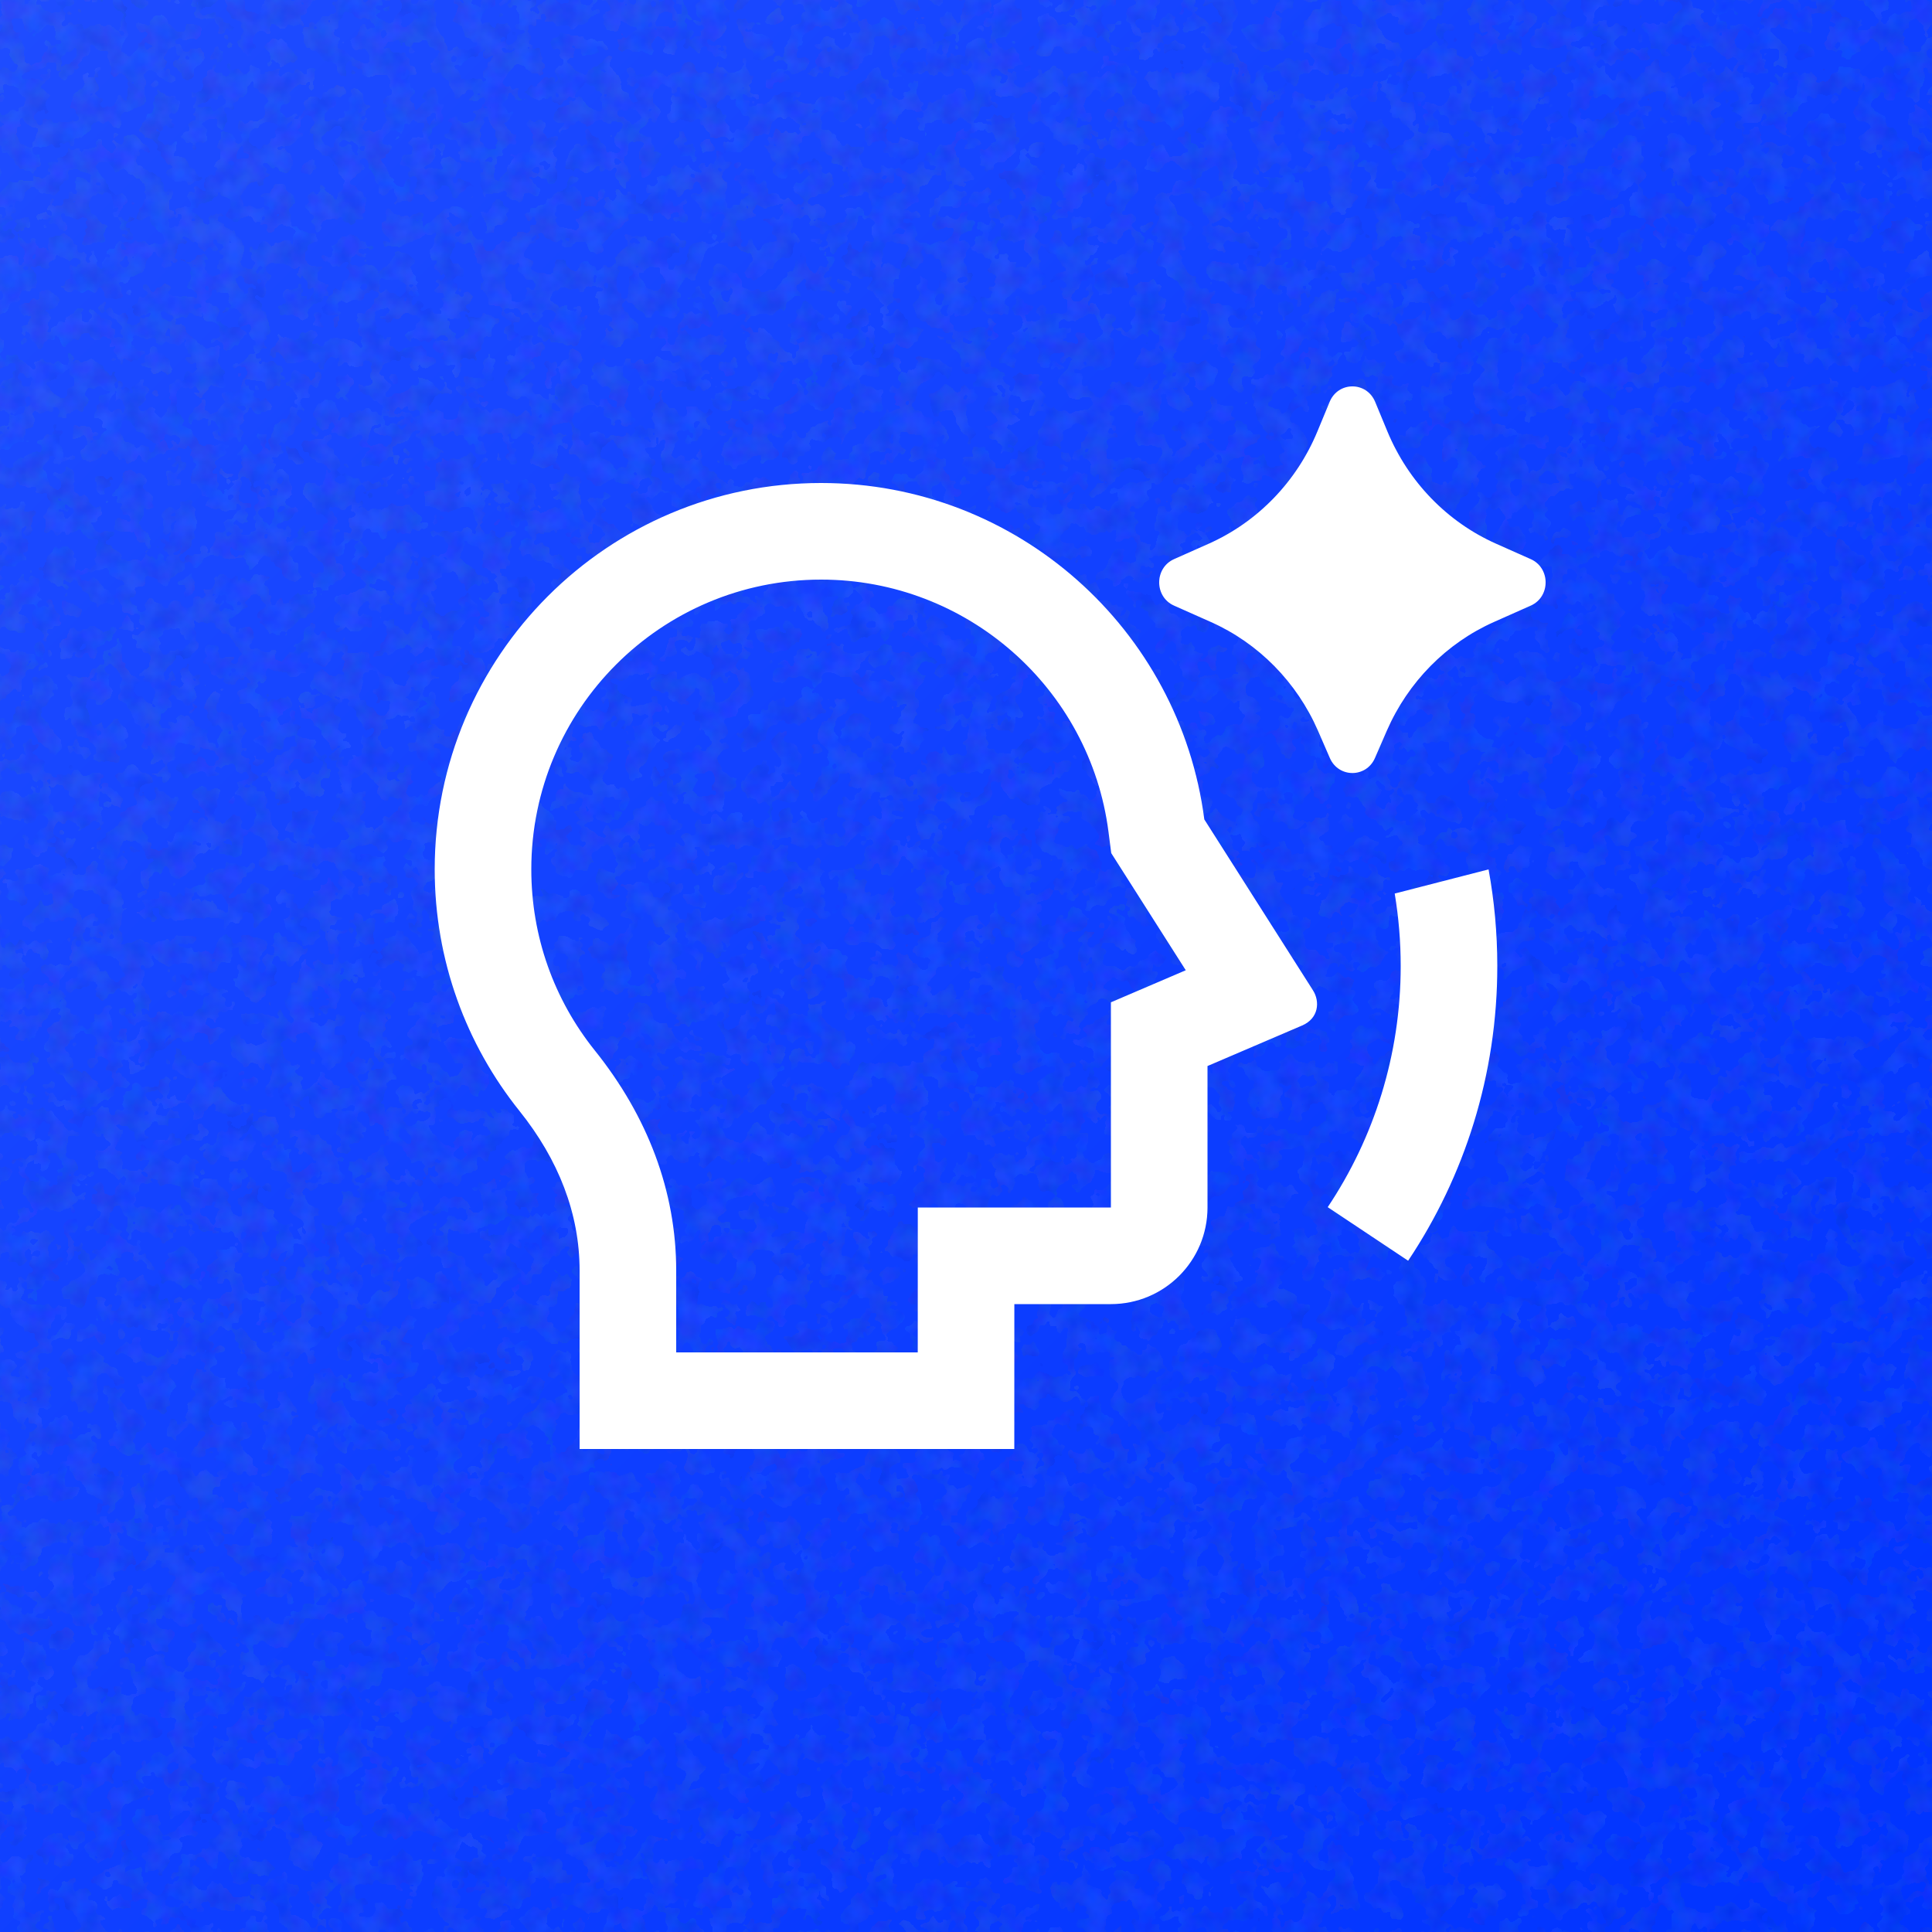
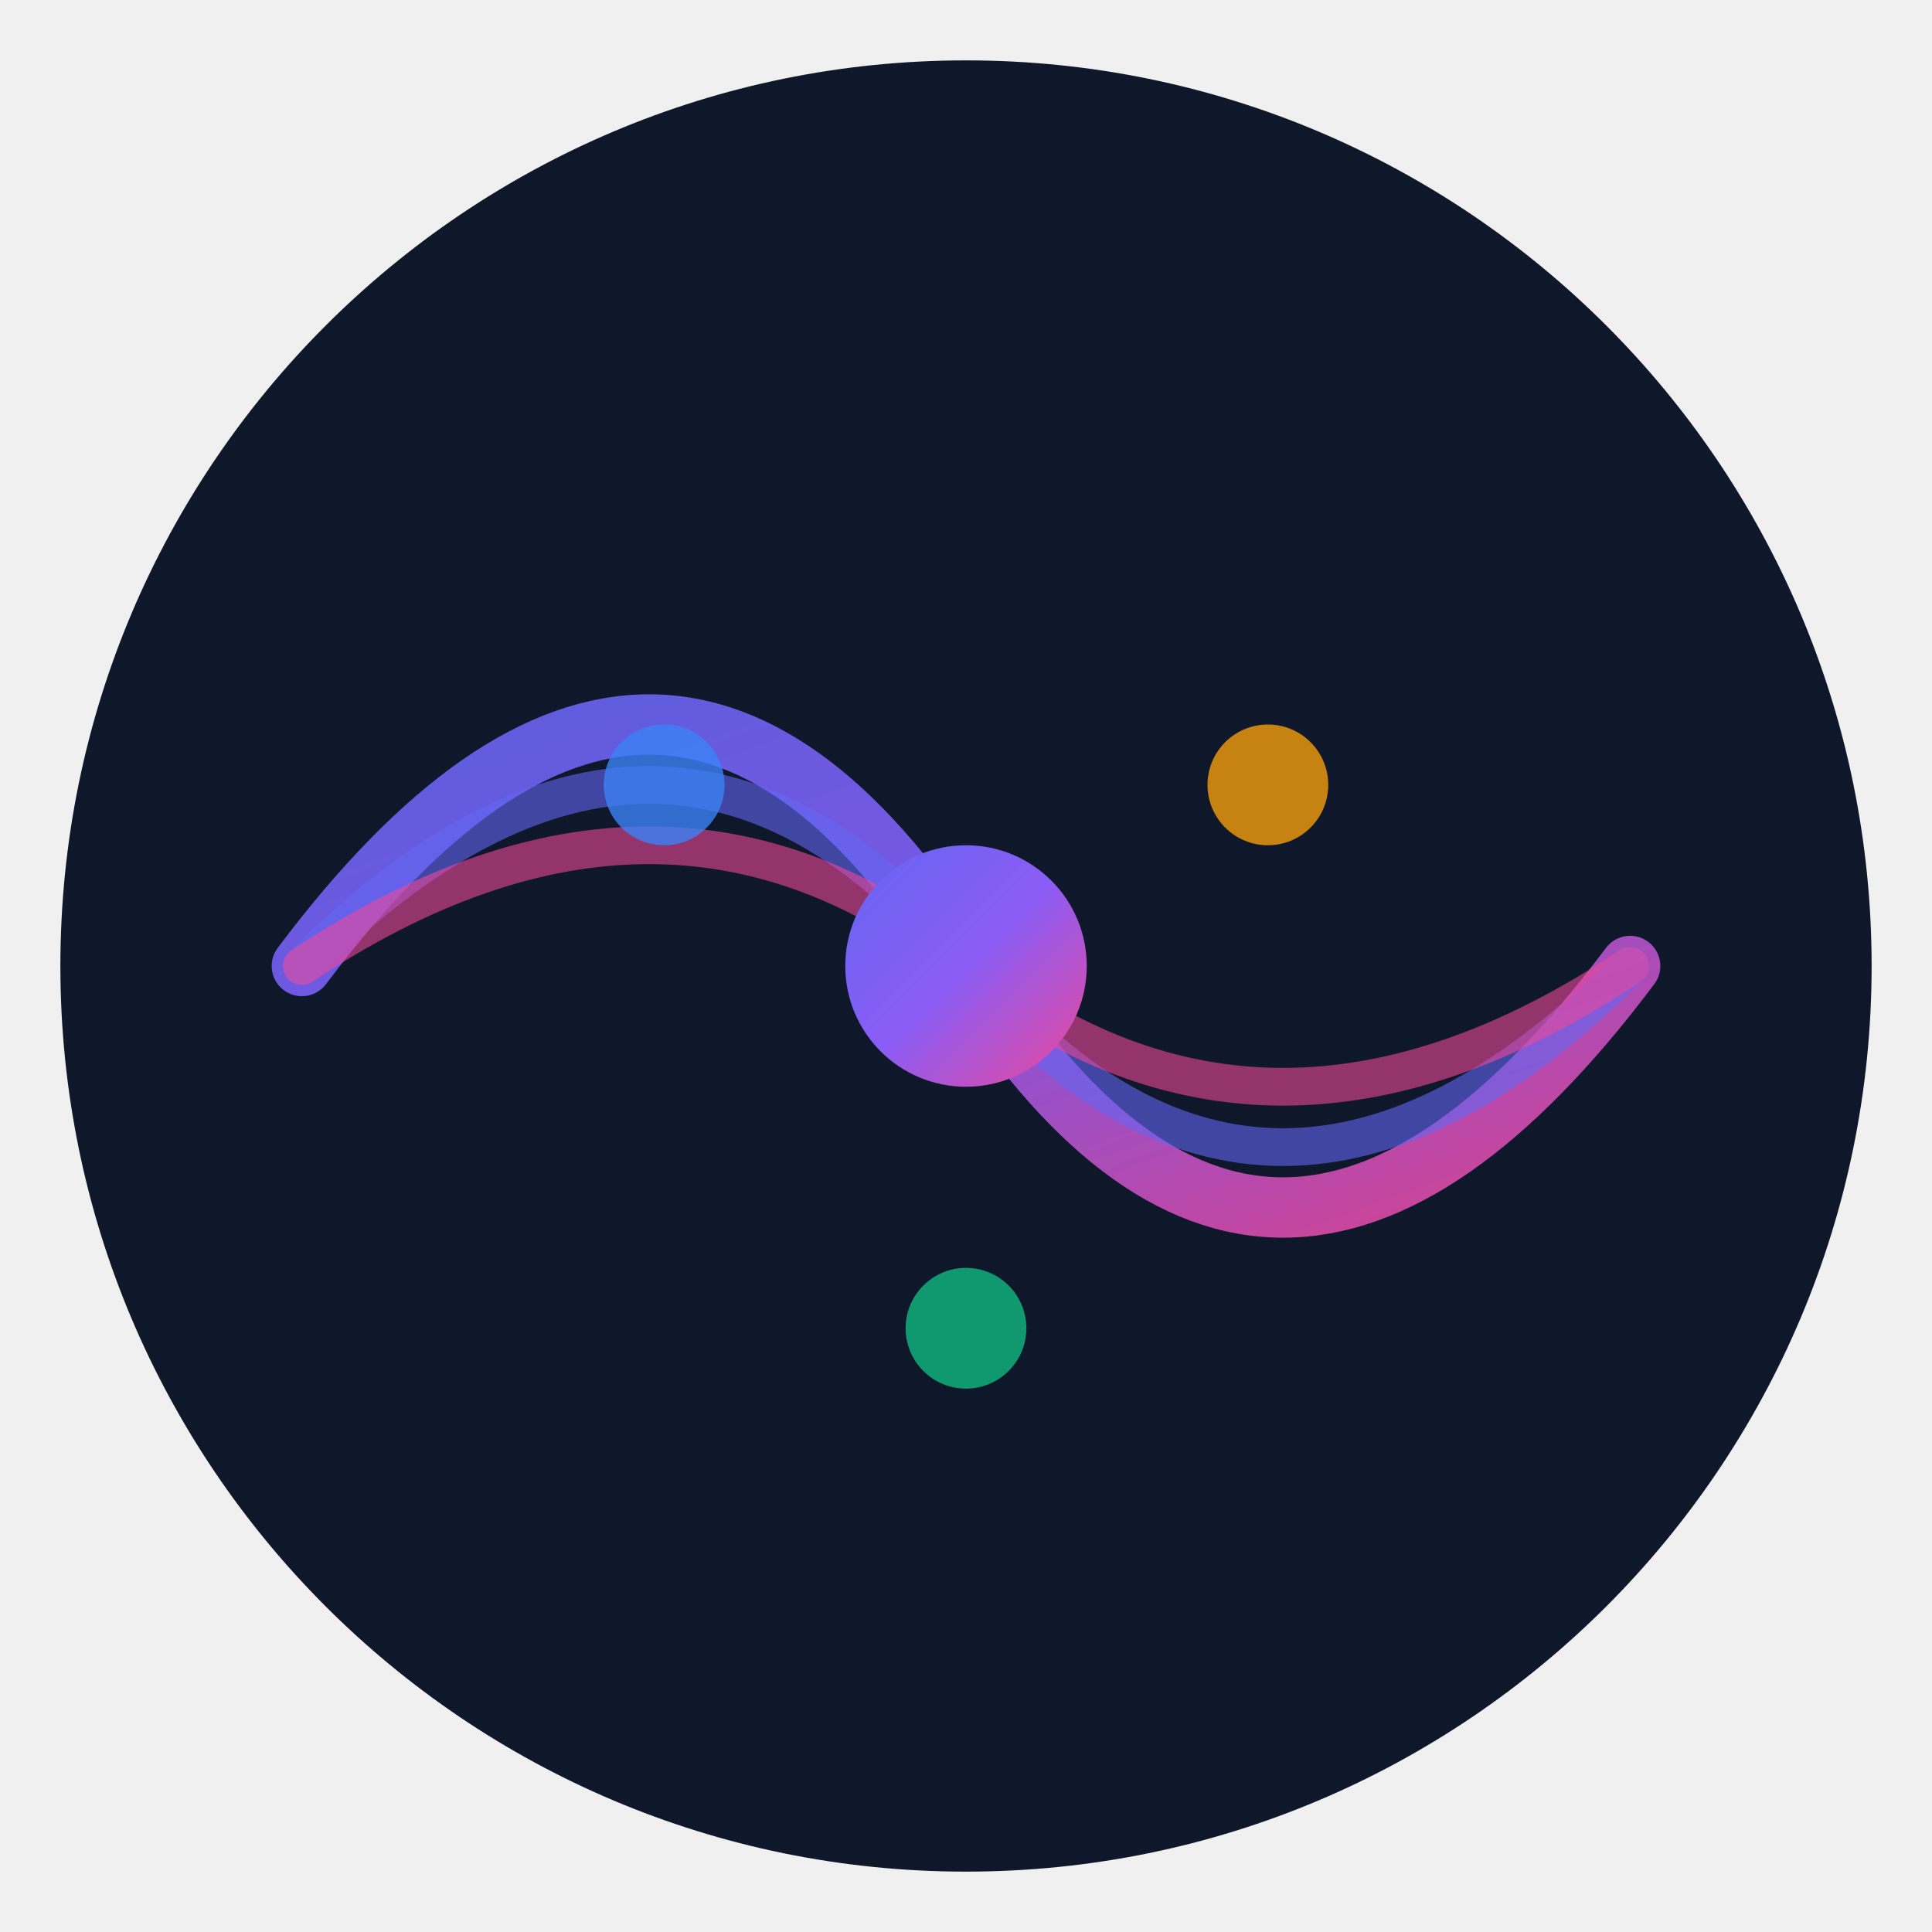
- <svg xmlns="http://www.w3.org/2000/svg" width="40" height="40" viewBox="0 0 40 40" fill="none">
-   <g clip-path="url(#clip0_15255_46441)">
-     <rect width="40" height="40" fill="#0033FF" />
-     <g filter="url(#filter0_n_15255_46441)">
-       <rect width="40" height="40" fill="url(#paint0_linear_15255_46441)" />
-     </g>
-     <path d="M28.713 15.128L28.467 15.694C28.286 16.108 27.714 16.108 27.533 15.694L27.287 15.128C26.847 14.12 26.055 13.316 25.068 12.877L24.308 12.539C23.897 12.357 23.897 11.759 24.308 11.576L25.025 11.257C26.038 10.806 26.844 9.974 27.276 8.931L27.529 8.32C27.706 7.893 28.294 7.893 28.471 8.32L28.724 8.931C29.156 9.974 29.962 10.806 30.975 11.257L31.692 11.576C32.103 11.759 32.103 12.357 31.692 12.539L30.932 12.877C29.945 13.316 29.153 14.12 28.713 15.128ZM17 10C21.067 10 24.426 13.036 24.934 16.965L27.184 20.504C27.332 20.737 27.302 21.085 26.959 21.232L25 22.071V25C25 26.105 24.105 27 23 27H21.001L21 30H12L12 26.306C12 25.125 11.563 24.009 10.755 23.001C9.657 21.631 9 19.892 9 18C9 13.582 12.582 10 17 10ZM17 12C13.686 12 11 14.686 11 18C11 19.385 11.468 20.693 12.316 21.75C13.41 23.114 14 24.667 14 26.306L14 28H19.001L19.002 25H23V20.752L24.55 20.088L23.007 17.663L22.95 17.221C22.567 14.251 20.024 12 17 12ZM27.489 24.993L29.154 26.102C30.32 24.356 31 22.258 31 20C31 19.317 30.938 18.649 30.819 18L28.876 18.5C28.957 18.988 29 19.489 29 20C29 21.847 28.444 23.564 27.489 24.993Z" fill="white" />
-   </g>
+ <svg xmlns="http://www.w3.org/2000/svg" viewBox="0 0 128 128" width="128" height="128">
  <defs>
-     <filter id="filter0_n_15255_46441" x="0" y="0" width="40" height="40" filterUnits="userSpaceOnUse" color-interpolation-filters="sRGB">
-       <feFlood flood-opacity="0" result="BackgroundImageFix" />
-       <feBlend mode="normal" in="SourceGraphic" in2="BackgroundImageFix" result="shape" />
-       <feTurbulence type="fractalNoise" baseFrequency="2 2" stitchTiles="stitch" numOctaves="3" result="noise" seed="8033" />
-       <feComponentTransfer in="noise" result="coloredNoise1">
-         <feFuncR type="linear" slope="2" intercept="-0.5" />
-         <feFuncG type="linear" slope="2" intercept="-0.5" />
-         <feFuncB type="linear" slope="2" intercept="-0.5" />
-         <feFuncA type="discrete" tableValues="1 1 1 1 1 1 1 1 1 1 1 1 1 1 1 1 1 1 1 1 1 1 1 1 1 1 1 1 1 1 1 1 1 1 1 1 1 1 1 1 1 1 1 1 1 1 1 1 1 1 1 0 0 0 0 0 0 0 0 0 0 0 0 0 0 0 0 0 0 0 0 0 0 0 0 0 0 0 0 0 0 0 0 0 0 0 0 0 0 0 0 0 0 0 0 0 0 0 0 0 " />
-       </feComponentTransfer>
-       <feComposite operator="in" in2="shape" in="coloredNoise1" result="noise1Clipped" />
-       <feComponentTransfer in="noise1Clipped" result="color1">
-         <feFuncA type="table" tableValues="0 0.06" />
-       </feComponentTransfer>
-       <feMerge result="effect1_noise_15255_46441">
-         <feMergeNode in="shape" />
-         <feMergeNode in="color1" />
-       </feMerge>
-     </filter>
-     <linearGradient id="paint0_linear_15255_46441" x1="0" y1="0" x2="40" y2="40" gradientUnits="userSpaceOnUse">
-       <stop stop-color="#1F4CFF" />
-       <stop offset="1" stop-color="#0033FF" />
+     <linearGradient id="flow" x1="0%" y1="0%" x2="100%" y2="100%">
+       <stop offset="0%" style="stop-color:#6366f1" />
+       <stop offset="50%" style="stop-color:#8b5cf6" />
+       <stop offset="100%" style="stop-color:#ec4899" />
    </linearGradient>
-     <clipPath id="clip0_15255_46441">
-       <rect width="40" height="40" fill="white" />
-     </clipPath>
  </defs>
+   <circle cx="64" cy="64" r="60" fill="#0f172a" />
+   <path d="M20 64 Q44 32, 64 64 T108 64" fill="none" stroke="url(#flow)" stroke-width="4" stroke-linecap="round" opacity="0.9">
+     <animate attributeName="d" values="M20 64 Q44 32, 64 64 T108 64;M20 64 Q44 96, 64 64 T108 64;M20 64 Q44 32, 64 64 T108 64" dur="3s" repeatCount="indefinite" />
+   </path>
+   <path d="M20 64 Q44 40, 64 64 T108 64" fill="none" stroke="#6366f1" stroke-width="2.5" stroke-linecap="round" opacity="0.6">
+     <animate attributeName="d" values="M20 64 Q44 40, 64 64 T108 64;M20 64 Q44 88, 64 64 T108 64;M20 64 Q44 40, 64 64 T108 64" dur="3s" begin="0.2s" repeatCount="indefinite" />
+   </path>
+   <path d="M20 64 Q44 48, 64 64 T108 64" fill="none" stroke="#ec4899" stroke-width="2.5" stroke-linecap="round" opacity="0.6">
+     <animate attributeName="d" values="M20 64 Q44 48, 64 64 T108 64;M20 64 Q44 80, 64 64 T108 64;M20 64 Q44 48, 64 64 T108 64" dur="3s" begin="0.4s" repeatCount="indefinite" />
+   </path>
+   <circle cx="64" cy="64" r="8" fill="url(#flow)">
+     <animate attributeName="r" values="8;10;8" dur="2s" repeatCount="indefinite" />
+   </circle>
+   <circle cx="44" cy="52" r="4" fill="#3b82f6" opacity="0.8" />
+   <circle cx="84" cy="52" r="4" fill="#f59e0b" opacity="0.8" />
+   <circle cx="64" cy="88" r="4" fill="#10b981" opacity="0.8" />
</svg>
